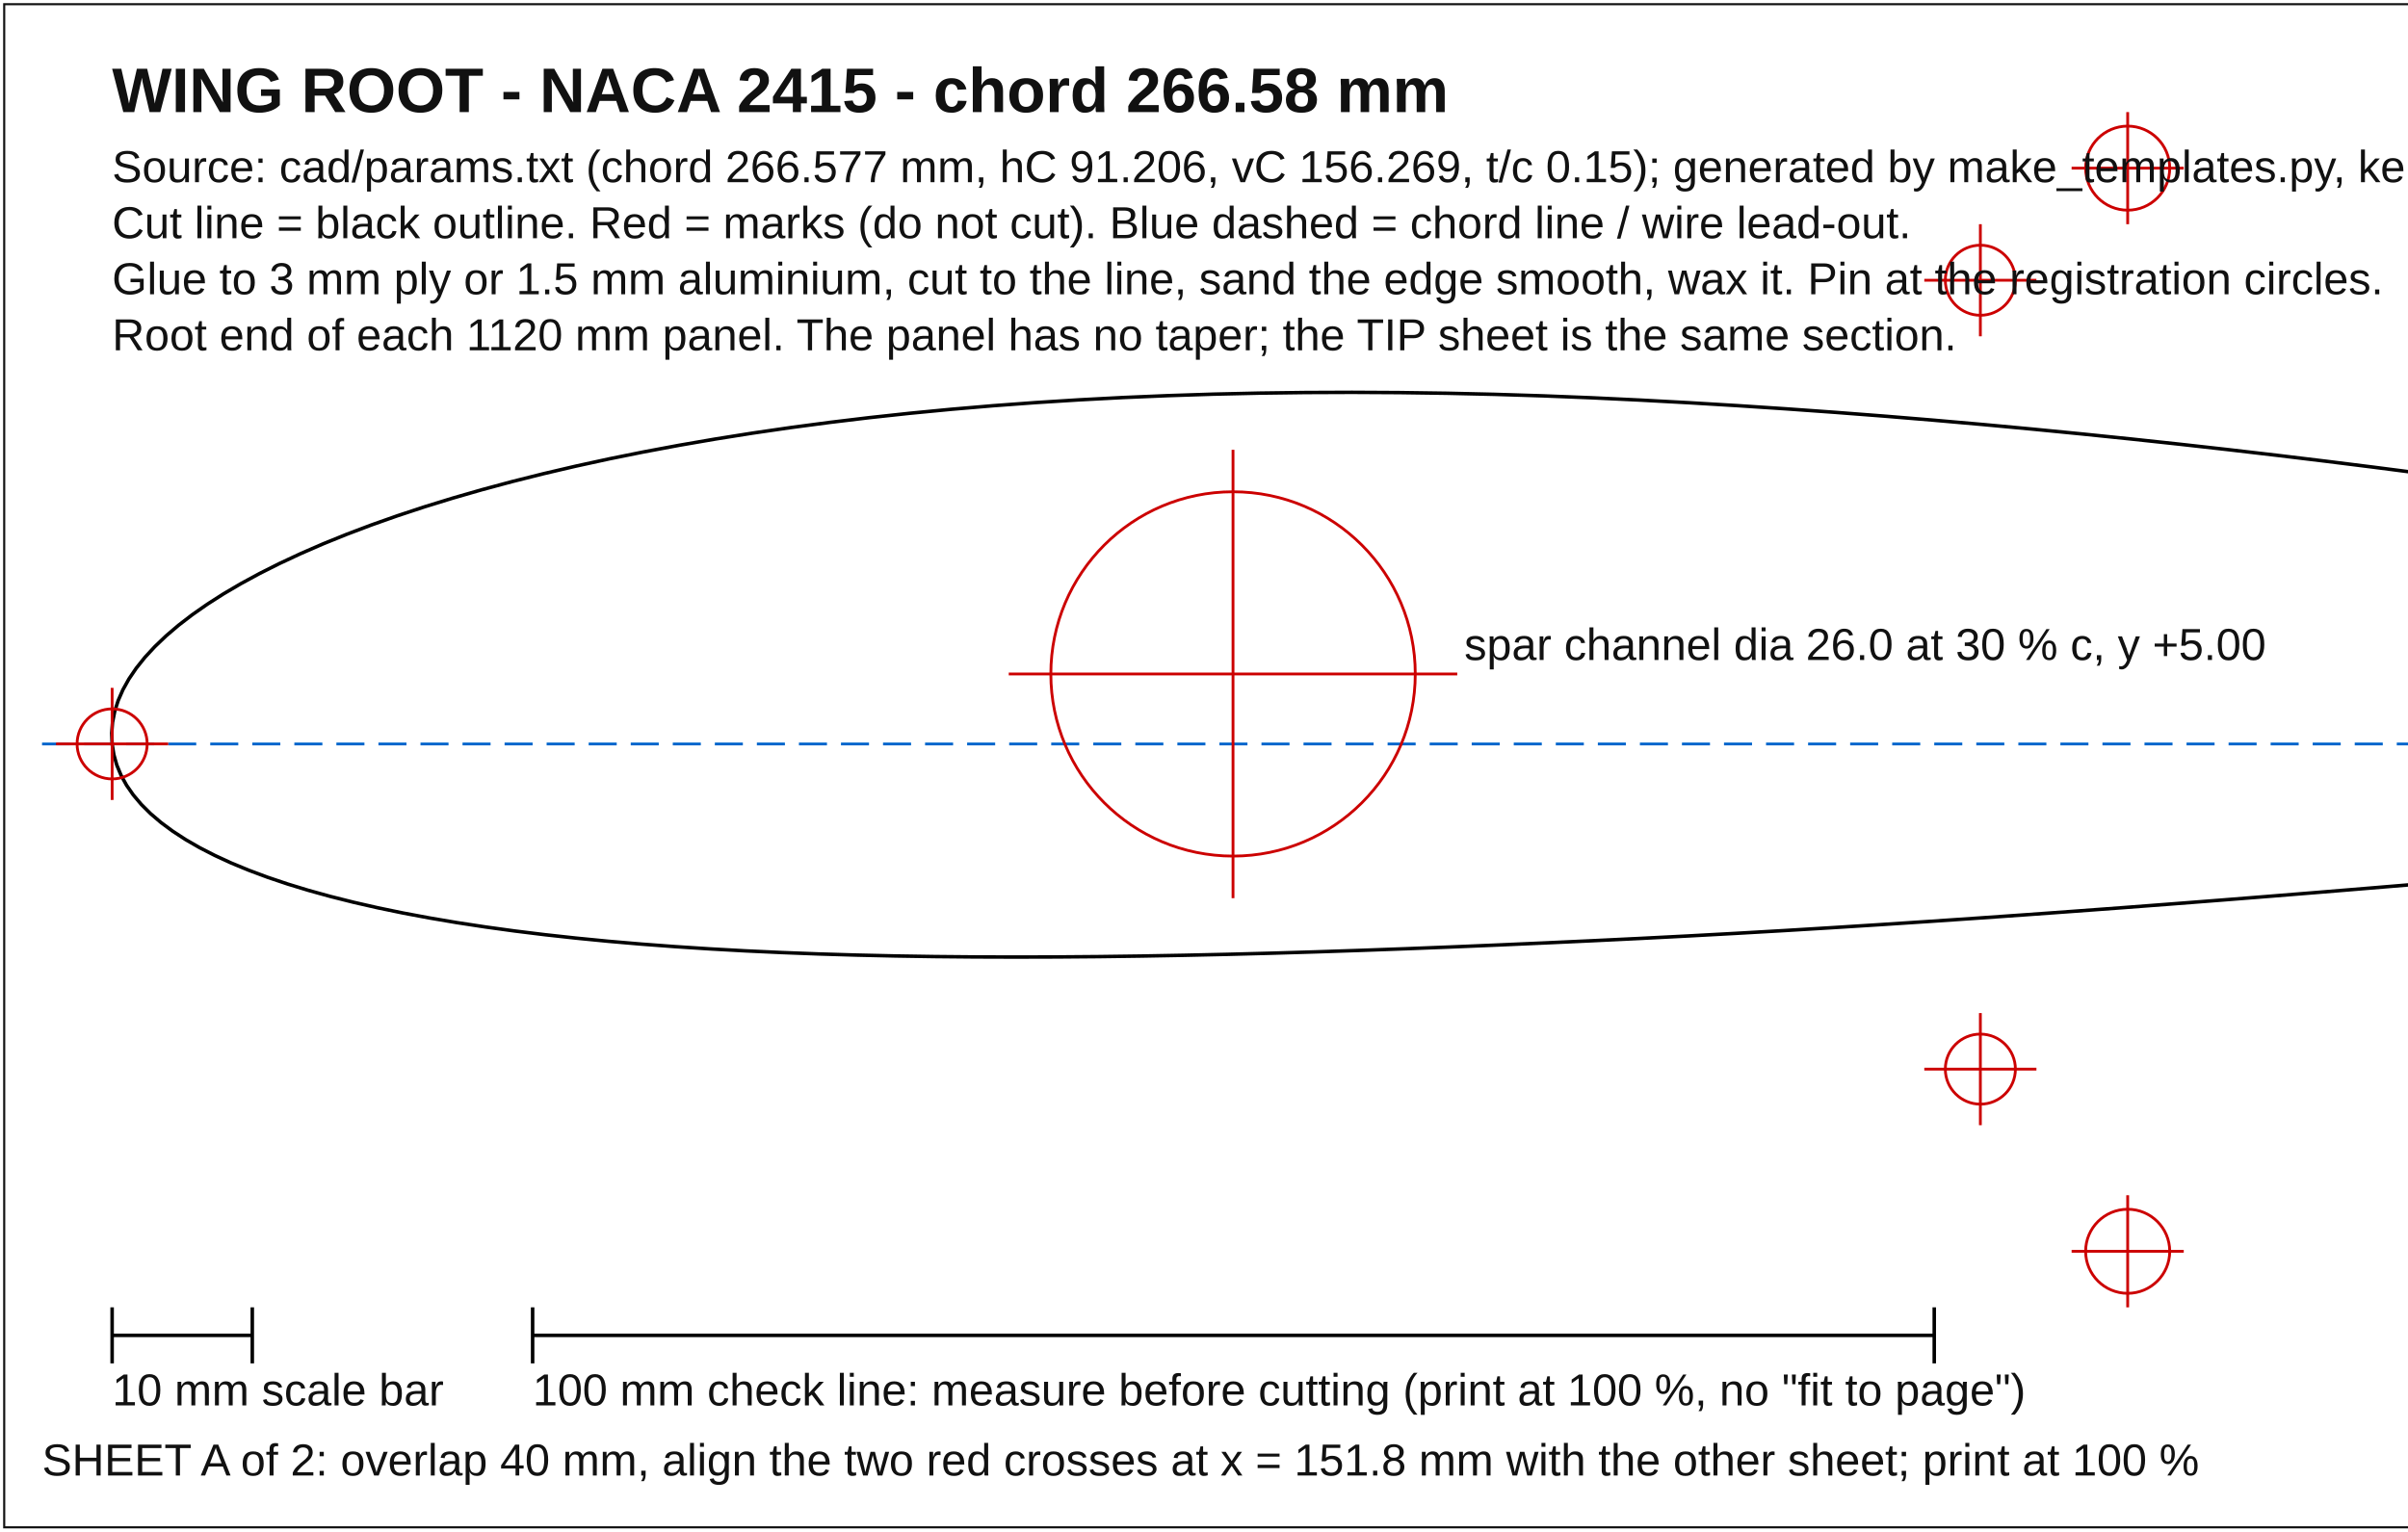
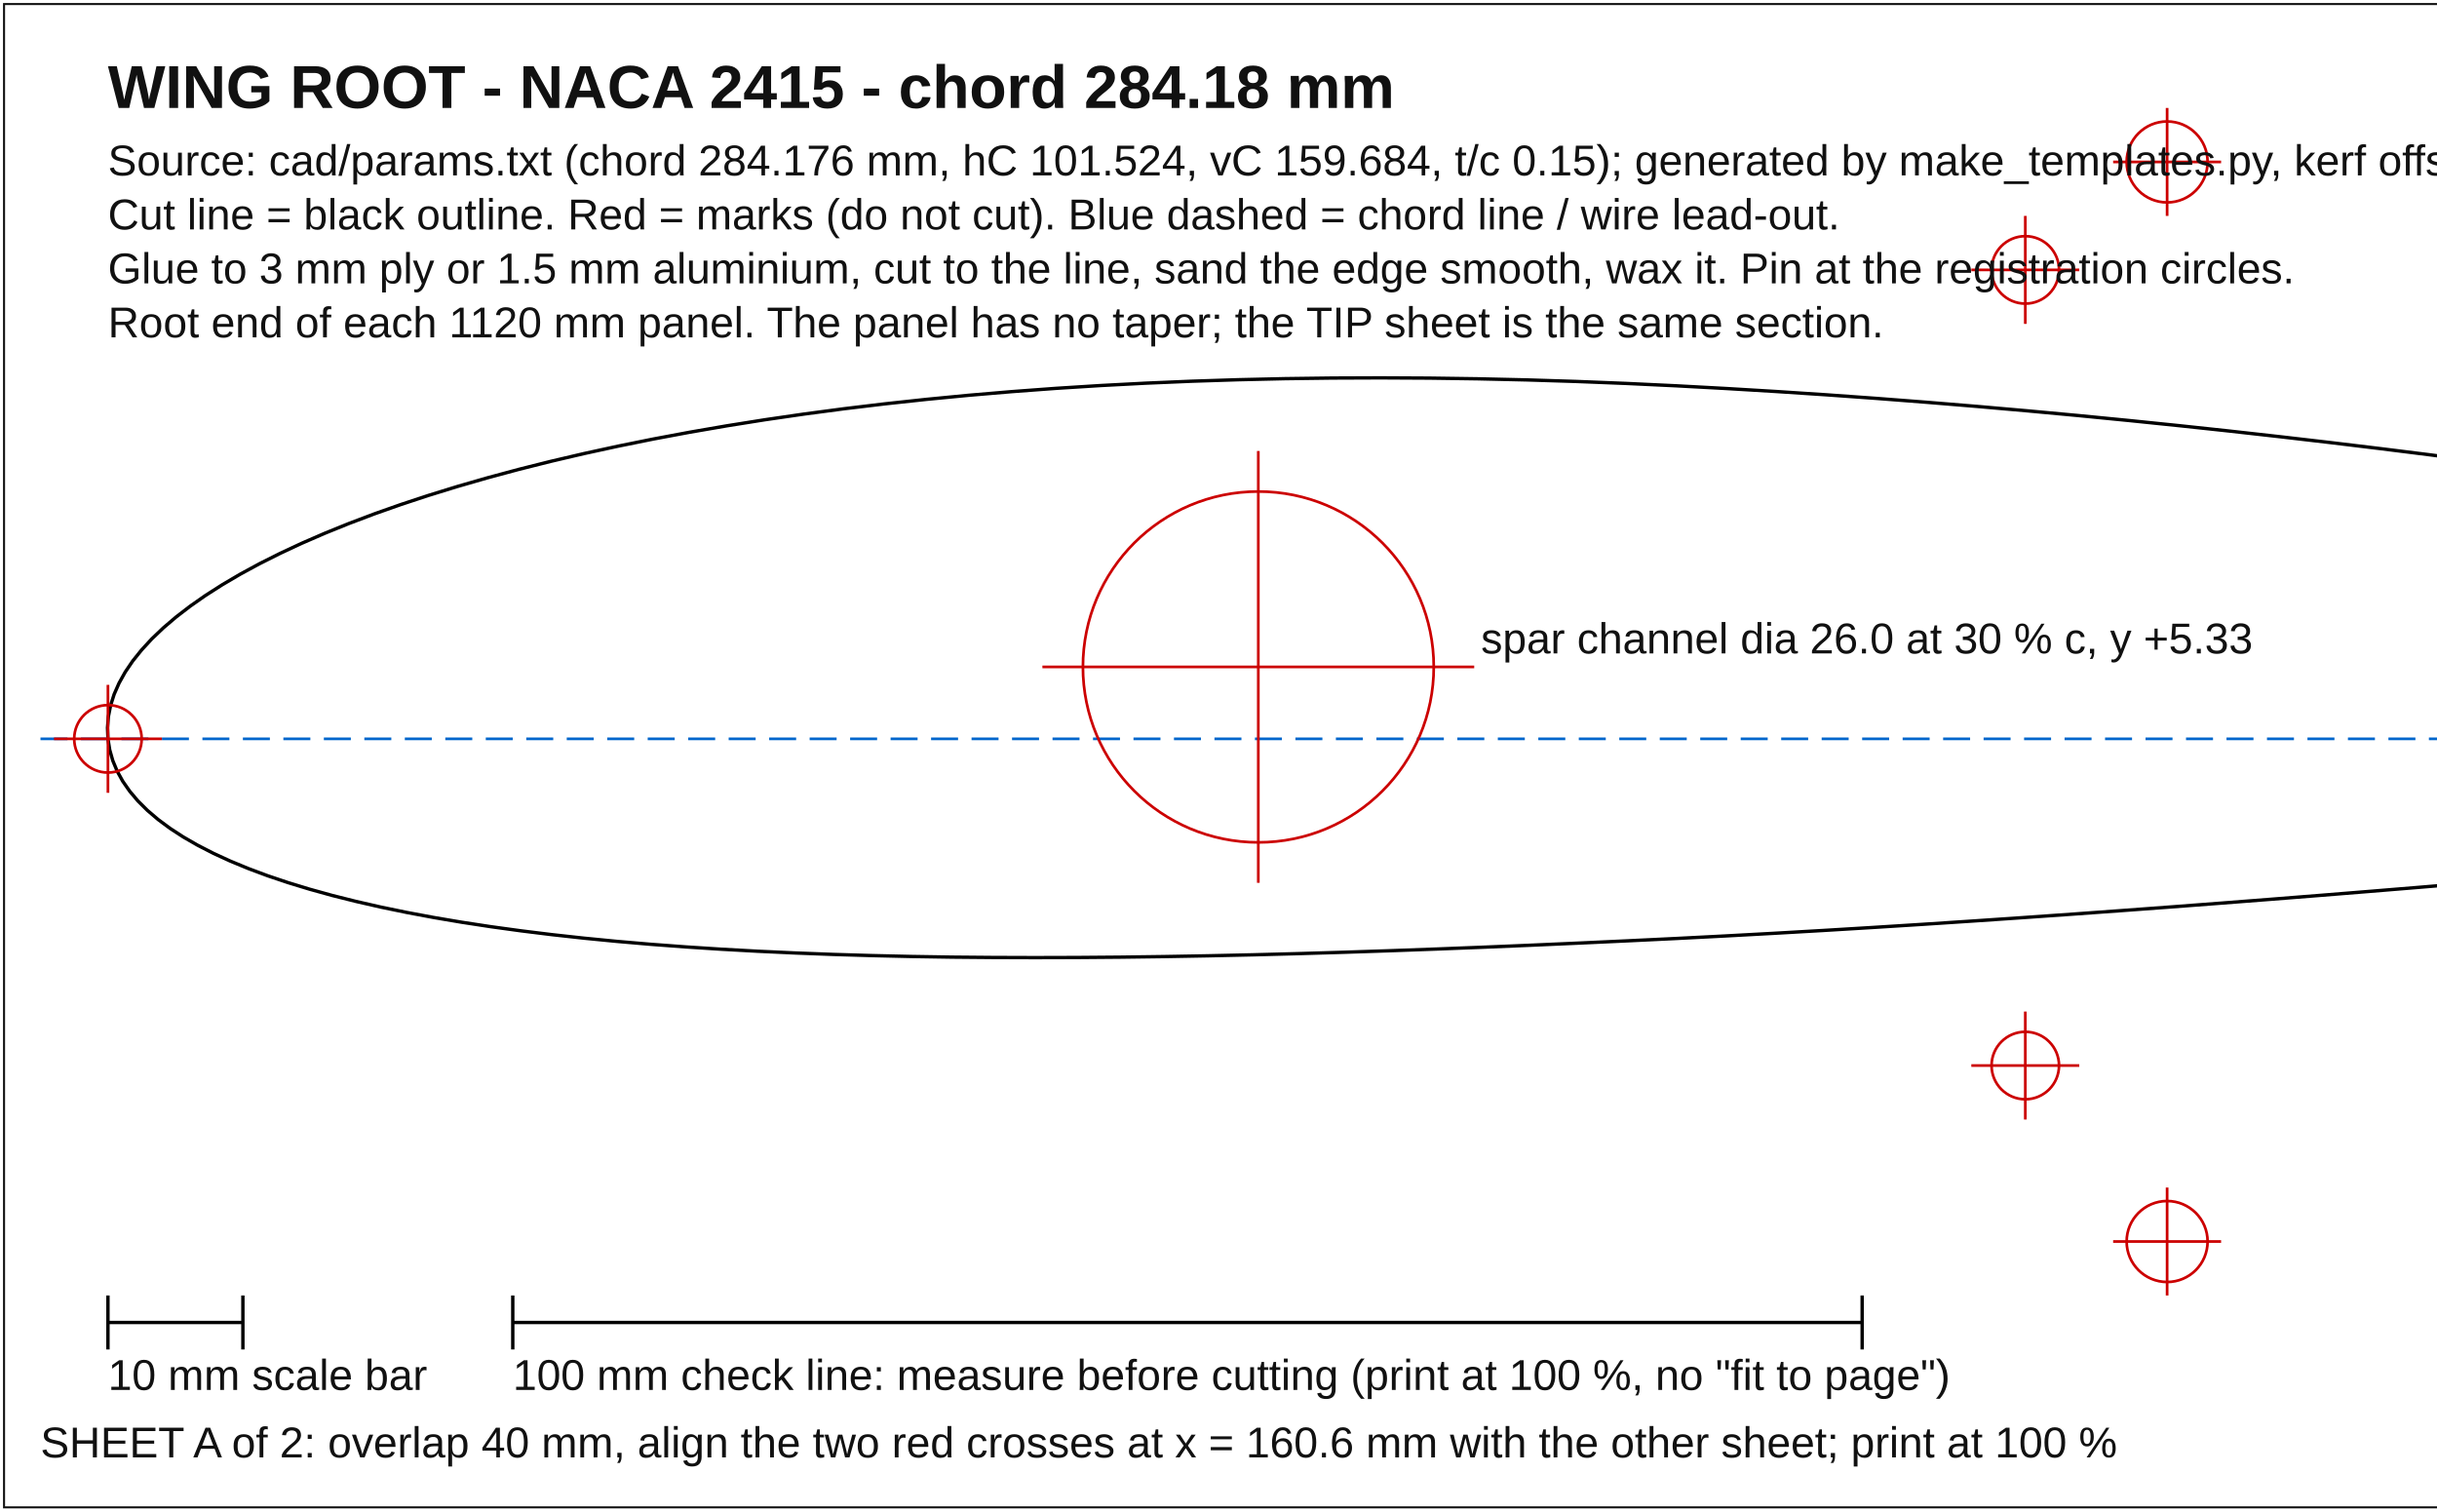
- <svg xmlns="http://www.w3.org/2000/svg" width="171.8mm" height="109.3mm" viewBox="0.0 0 171.8 109.3" font-family="Arial, Helvetica, sans-serif">
+ <svg xmlns="http://www.w3.org/2000/svg" width="180.6mm" height="112.0mm" viewBox="0.0 0 180.6 112.0" font-family="Arial, Helvetica, sans-serif">
  <style>text{font-size:3.2px;fill:#111}.lbl{font-size:4.5px;font-weight:bold}.thin{stroke:#111;stroke-width:0.15;fill:none}.cut{stroke:#000;stroke-width:0.25;fill:none}.mark{stroke:#c00;stroke-width:0.2;fill:none}.dash{stroke:#06c;stroke-width:0.2;fill:none;stroke-dasharray:2,1}</style>
-   <path d="M 147.80,12.00 L 155.80,12.00 M 151.80,8.00 L 151.80,16.00" class="mark" />
-   <circle cx="151.80" cy="12.00" r="3" class="mark" />
-   <path d="M 147.80,89.30 L 155.80,89.30 M 151.80,85.30 L 151.80,93.30" class="mark" />
-   <circle cx="151.80" cy="89.30" r="3" class="mark" />
-   <rect x="0.3" y="0.3" width="303.0" height="108.7" class="thin" />
-   <path d="M 274.577,53.094 L 274.532,53.083 L 274.397,53.049 L 274.171,52.992 L 273.856,52.913 L 273.450,52.812 L 272.956,52.689 L 272.372,52.544 L 271.699,52.377 L 270.937,52.189 L 270.088,51.981 L 269.151,51.752 L 268.128,51.503 L 267.018,51.235 L 265.823,50.949 L 264.543,50.643 L 263.179,50.321 L 261.733,49.981 L 260.204,49.625 L 258.594,49.253 L 256.904,48.866 L 255.134,48.465 L 253.288,48.050 L 251.364,47.623 L 249.365,47.183 L 247.292,46.733 L 245.146,46.272 L 242.929,45.801 L 240.642,45.322 L 238.286,44.834 L 235.864,44.340 L 233.376,43.839 L 230.825,43.333 L 228.212,42.822 L 225.538,42.307 L 222.807,41.790 L 220.018,41.270 L 217.175,40.749 L 214.279,40.227 L 211.332,39.706 L 208.337,39.186 L 205.294,38.669 L 202.207,38.154 L 199.077,37.642 L 195.906,37.135 L 192.697,36.634 L 189.451,36.139 L 186.172,35.650 L 182.860,35.170 L 179.519,34.697 L 176.151,34.235 L 172.757,33.782 L 169.342,33.341 L 165.905,32.911 L 162.451,32.494 L 158.981,32.090 L 155.498,31.700 L 152.005,31.325 L 148.503,30.966 L 144.995,30.623 L 141.484,30.297 L 137.972,29.989 L 134.462,29.699 L 130.955,29.429 L 127.455,29.179 L 123.964,28.949 L 120.484,28.740 L 117.018,28.553 L 113.557,28.388 L 110.091,28.251 L 106.646,28.143 L 103.225,28.065 L 99.830,28.018 L 96.463,28.000 L 93.127,28.013 L 89.825,28.056 L 86.559,28.130 L 83.331,28.235 L 80.144,28.369 L 77.000,28.535 L 73.902,28.730 L 70.852,28.955 L 67.853,29.210 L 64.905,29.494 L 62.012,29.807 L 59.176,30.148 L 56.399,30.516 L 53.683,30.911 L 51.030,31.333 L 48.442,31.780 L 45.920,32.252 L 43.467,32.747 L 41.085,33.266 L 38.774,33.807 L 36.537,34.369 L 34.376,34.951 L 32.291,35.552 L 30.284,36.171 L 28.358,36.807 L 26.511,37.460 L 24.747,38.127 L 23.067,38.807 L 21.470,39.501 L 19.960,40.206 L 18.535,40.922 L 17.198,41.647 L 15.948,42.381 L 14.788,43.123 L 13.717,43.871 L 12.736,44.625 L 11.846,45.384 L 11.047,46.147 L 10.339,46.913 L 9.724,47.682 L 9.200,48.453 L 8.769,49.225 L 8.430,49.999 L 8.184,50.773 L 8.030,51.547 L 7.969,52.320 L 8.000,53.094 L 8.123,53.858 L 8.335,54.605 L 8.638,55.333 L 9.030,56.043 L 9.512,56.735 L 10.082,57.409 L 10.740,58.064 L 11.486,58.700 L 12.319,59.317 L 13.237,59.915 L 14.241,60.493 L 15.330,61.052 L 16.502,61.591 L 17.757,62.109 L 19.094,62.608 L 20.512,63.086 L 22.009,63.543 L 23.585,63.979 L 25.238,64.395 L 26.967,64.789 L 28.771,65.162 L 30.649,65.513 L 32.599,65.844 L 34.621,66.152 L 36.711,66.440 L 38.870,66.706 L 41.096,66.950 L 43.387,67.174 L 45.741,67.376 L 48.158,67.557 L 50.636,67.718 L 53.172,67.859 L 55.766,67.979 L 58.415,68.080 L 61.119,68.161 L 63.875,68.223 L 66.681,68.267 L 69.536,68.293 L 72.439,68.302 L 75.386,68.294 L 78.377,68.270 L 81.410,68.230 L 84.482,68.175 L 87.592,68.107 L 90.738,68.025 L 93.917,67.930 L 97.129,67.823 L 100.371,67.705 L 103.640,67.577 L 106.935,67.439 L 110.255,67.292 L 113.595,67.138 L 116.980,66.974 L 120.392,66.799 L 123.818,66.612 L 127.257,66.414 L 130.707,66.205 L 134.164,65.987 L 137.627,65.760 L 141.093,65.524 L 144.560,65.281 L 148.026,65.030 L 151.487,64.774 L 154.943,64.511 L 158.391,64.244 L 161.828,63.972 L 165.252,63.696 L 168.660,63.416 L 172.051,63.134 L 175.421,62.849 L 178.770,62.562 L 182.094,62.274 L 185.391,61.985 L 188.658,61.695 L 191.895,61.405 L 195.098,61.115 L 198.265,60.826 L 201.394,60.538 L 204.482,60.252 L 207.529,59.967 L 210.531,59.684 L 213.486,59.403 L 216.393,59.125 L 219.249,58.850 L 222.052,58.579 L 224.801,58.310 L 227.493,58.046 L 230.127,57.785 L 232.700,57.529 L 235.212,57.278 L 237.659,57.031 L 240.041,56.790 L 242.355,56.554 L 244.600,56.323 L 246.775,56.099 L 248.877,55.881 L 250.906,55.669 L 252.860,55.463 L 254.737,55.265 L 256.536,55.074 L 258.256,54.890 L 259.895,54.714 L 261.453,54.546 L 262.928,54.386 L 264.319,54.234 L 265.625,54.091 L 266.845,53.957 L 267.979,53.832 L 269.025,53.716 L 269.983,53.610 L 270.851,53.513 L 271.630,53.426 L 272.319,53.349 L 272.916,53.281 L 273.423,53.224 L 273.838,53.177 L 274.161,53.141 L 274.392,53.115 L 274.531,53.099 L 274.577,53.094 Z" class="cut" />
-   <line x1="3.000" y1="53.094" x2="289.577" y2="53.094" class="dash" />
-   <text x="290.58" y="54.09">wire lead-out</text>
-   <path d="M 4.00,53.09 L 12.00,53.09 M 8.00,57.09 L 8.00,49.09" class="mark" />
-   <circle cx="8.00" cy="53.09" r="2.5" class="mark" />
-   <path d="M 270.58,53.09 L 278.58,53.09 M 274.58,57.09 L 274.58,49.09" class="mark" />
-   <circle cx="274.58" cy="53.09" r="2.5" class="mark" />
-   <path d="M 137.29,20.00 L 145.29,20.00 M 141.29,24.00 L 141.29,16.00" class="mark" />
-   <circle cx="141.29" cy="20.00" r="2.5" class="mark" />
-   <path d="M 137.29,76.30 L 145.29,76.30 M 141.29,80.30 L 141.29,72.30" class="mark" />
-   <circle cx="141.29" cy="76.30" r="2.5" class="mark" />
-   <circle cx="87.973" cy="48.096" r="13.000" class="mark" />
-   <path d="M 71.97,48.10 L 103.97,48.10 M 87.97,64.10 L 87.97,32.10" class="mark" />
-   <text x="104.47" y="47.10">spar channel dia 26.0 at 30 % c, y +5.00</text>
-   <line x1="194.604" y1="22.000" x2="194.604" y2="74.302" class="mark" />
-   <text x="195.40" y="75.30">70 % wing bolt / tongue</text>
-   <line x1="199.935" y1="22.000" x2="199.935" y2="78.302" class="mark" />
-   <text x="200.74" y="79.30">72 % cut (fixed panel)</text>
-   <line x1="205.267" y1="22.000" x2="205.267" y2="82.302" class="mark" />
-   <text x="206.07" y="83.30">74 % aileron hinge</text>
-   <line x1="221.262" y1="22.000" x2="221.262" y2="86.302" class="mark" />
-   <text x="222.06" y="87.30">80 % rear clamp / hardpoint</text>
-   <path d="M 8.0,95.3 L 18.0,95.3 M 8.0,93.3 L 8.0,97.3 M 18.0,93.3 L 18.0,97.3" class="cut" />
-   <text x="8.0" y="100.3">10 mm scale bar</text>
-   <path d="M 38.0,95.3 L 138.0,95.3 M 38.0,93.3 L 38.0,97.3 M 138.0,93.3 L 138.0,97.3" class="cut" />
-   <text x="38.0" y="100.3">100 mm check line: measure before cutting (print at 100 %, no "fit to page")</text>
-   <text x="8.0" y="8" class="lbl">WING ROOT - NACA 2415 - chord 266.58 mm</text>
-   <text x="8.0" y="13.0">Source: cad/params.txt (chord 266.577 mm, hC 91.206, vC 156.269, t/c 0.15); generated by make_templates.py, kerf offset 0.00 mm.</text>
+   <path d="M 156.60,12.00 L 164.60,12.00 M 160.60,8.00 L 160.60,16.00" class="mark" />
+   <circle cx="160.60" cy="12.00" r="3" class="mark" />
+   <path d="M 156.60,92.00 L 164.60,92.00 M 160.60,88.00 L 160.60,96.00" class="mark" />
+   <circle cx="160.60" cy="92.00" r="3" class="mark" />
+   <rect x="0.3" y="0.3" width="320.6" height="111.4" class="thin" />
+   <path d="M 292.176,54.751 L 292.128,54.738 L 291.984,54.702 L 291.743,54.642 L 291.407,54.558 L 290.975,54.450 L 290.448,54.319 L 289.825,54.164 L 289.108,53.986 L 288.296,53.786 L 287.391,53.564 L 286.392,53.320 L 285.301,53.055 L 284.118,52.769 L 282.844,52.464 L 281.480,52.138 L 280.026,51.794 L 278.484,51.432 L 276.854,51.052 L 275.137,50.656 L 273.336,50.243 L 271.450,49.816 L 269.481,49.374 L 267.430,48.918 L 265.299,48.450 L 263.089,47.969 L 260.802,47.478 L 258.438,46.976 L 256.000,46.465 L 253.489,45.946 L 250.907,45.419 L 248.255,44.885 L 245.535,44.345 L 242.750,43.800 L 239.900,43.252 L 236.988,42.700 L 234.015,42.146 L 230.985,41.591 L 227.897,41.035 L 224.756,40.479 L 221.563,39.925 L 218.319,39.373 L 215.028,38.824 L 211.691,38.279 L 208.311,37.739 L 204.890,37.204 L 201.430,36.676 L 197.934,36.155 L 194.404,35.643 L 190.843,35.140 L 187.252,34.646 L 183.635,34.164 L 179.993,33.693 L 176.330,33.235 L 172.648,32.790 L 168.949,32.360 L 165.236,31.944 L 161.512,31.545 L 157.779,31.162 L 154.040,30.796 L 150.297,30.449 L 146.553,30.120 L 142.810,29.812 L 139.072,29.523 L 135.341,29.256 L 131.619,29.011 L 127.910,28.789 L 124.215,28.589 L 120.526,28.414 L 116.831,28.268 L 113.159,28.153 L 109.512,28.070 L 105.892,28.019 L 102.303,28.000 L 98.747,28.014 L 95.227,28.060 L 91.745,28.139 L 88.304,28.250 L 84.907,28.394 L 81.556,28.570 L 78.253,28.778 L 75.002,29.019 L 71.804,29.290 L 68.662,29.593 L 65.578,29.926 L 62.555,30.289 L 59.595,30.682 L 56.699,31.103 L 53.871,31.553 L 51.112,32.029 L 48.424,32.532 L 45.809,33.061 L 43.269,33.614 L 40.806,34.190 L 38.421,34.789 L 36.117,35.410 L 33.895,36.051 L 31.756,36.711 L 29.701,37.389 L 27.733,38.084 L 25.853,38.795 L 24.061,39.521 L 22.360,40.260 L 20.749,41.012 L 19.230,41.775 L 17.805,42.548 L 16.473,43.331 L 15.236,44.121 L 14.095,44.919 L 13.049,45.723 L 12.100,46.532 L 11.248,47.345 L 10.494,48.162 L 9.837,48.981 L 9.279,49.803 L 8.820,50.627 L 8.458,51.451 L 8.196,52.276 L 8.032,53.101 L 7.967,53.926 L 8.000,54.751 L 8.131,55.565 L 8.357,56.361 L 8.680,57.138 L 9.098,57.895 L 9.612,58.632 L 10.219,59.351 L 10.921,60.049 L 11.716,60.727 L 12.604,61.385 L 13.583,62.022 L 14.653,62.638 L 15.814,63.234 L 17.064,63.808 L 18.402,64.361 L 19.827,64.893 L 21.338,65.402 L 22.934,65.889 L 24.614,66.355 L 26.376,66.797 L 28.219,67.218 L 30.143,67.615 L 32.144,67.990 L 34.223,68.342 L 36.378,68.671 L 38.607,68.977 L 40.908,69.261 L 43.281,69.522 L 45.723,69.760 L 48.233,69.976 L 50.809,70.169 L 53.450,70.340 L 56.154,70.490 L 58.919,70.618 L 61.744,70.726 L 64.626,70.812 L 67.563,70.879 L 70.555,70.926 L 73.599,70.953 L 76.693,70.963 L 79.835,70.954 L 83.023,70.928 L 86.256,70.886 L 89.531,70.828 L 92.846,70.755 L 96.200,70.667 L 99.589,70.566 L 103.013,70.452 L 106.469,70.326 L 109.954,70.190 L 113.467,70.043 L 117.005,69.886 L 120.567,69.721 L 124.174,69.547 L 127.811,69.360 L 131.464,69.161 L 135.130,68.950 L 138.808,68.727 L 142.493,68.495 L 146.184,68.252 L 149.879,68.001 L 153.575,67.742 L 157.270,67.475 L 160.960,67.202 L 164.644,66.922 L 168.320,66.637 L 171.983,66.347 L 175.633,66.052 L 179.266,65.754 L 182.881,65.453 L 186.474,65.149 L 190.044,64.844 L 193.587,64.536 L 197.102,64.228 L 200.585,63.919 L 204.035,63.610 L 207.450,63.301 L 210.826,62.993 L 214.161,62.686 L 217.454,62.381 L 220.701,62.077 L 223.901,61.775 L 227.052,61.476 L 230.150,61.180 L 233.195,60.887 L 236.184,60.597 L 239.114,60.311 L 241.984,60.029 L 244.791,59.752 L 247.535,59.479 L 250.212,59.211 L 252.821,58.948 L 255.360,58.691 L 257.827,58.439 L 260.220,58.193 L 262.538,57.954 L 264.780,57.721 L 266.942,57.495 L 269.025,57.276 L 271.026,57.065 L 272.944,56.861 L 274.777,56.665 L 276.525,56.478 L 278.185,56.299 L 279.758,56.128 L 281.241,55.966 L 282.633,55.814 L 283.934,55.671 L 285.142,55.538 L 286.257,55.414 L 287.278,55.301 L 288.204,55.197 L 289.034,55.104 L 289.769,55.022 L 290.406,54.950 L 290.946,54.890 L 291.388,54.840 L 291.733,54.801 L 291.979,54.773 L 292.127,54.756 L 292.176,54.751 Z" class="cut" />
+   <line x1="3.000" y1="54.751" x2="307.176" y2="54.751" class="dash" />
+   <text x="308.18" y="55.75">wire lead-out</text>
+   <path d="M 4.00,54.75 L 12.00,54.75 M 8.00,58.75 L 8.00,50.75" class="mark" />
+   <circle cx="8.00" cy="54.75" r="2.5" class="mark" />
+   <path d="M 288.18,54.75 L 296.18,54.75 M 292.18,58.75 L 292.18,50.75" class="mark" />
+   <circle cx="292.18" cy="54.75" r="2.5" class="mark" />
+   <path d="M 146.09,20.00 L 154.09,20.00 M 150.09,24.00 L 150.09,16.00" class="mark" />
+   <circle cx="150.09" cy="20.00" r="2.5" class="mark" />
+   <path d="M 146.09,78.96 L 154.09,78.96 M 150.09,82.96 L 150.09,74.96" class="mark" />
+   <circle cx="150.09" cy="78.96" r="2.5" class="mark" />
+   <circle cx="93.253" cy="49.423" r="13.000" class="mark" />
+   <path d="M 77.25,49.42 L 109.25,49.42 M 93.25,65.42 L 93.25,33.42" class="mark" />
+   <text x="109.75" y="48.42">spar channel dia 26.0 at 30 % c, y +5.33</text>
+   <line x1="206.923" y1="22.000" x2="206.923" y2="76.963" class="mark" />
+   <text x="207.72" y="77.96">70 % wing bolt / tongue</text>
+   <line x1="212.607" y1="22.000" x2="212.607" y2="80.963" class="mark" />
+   <text x="213.41" y="81.96">72 % cut (fixed panel)</text>
+   <line x1="218.290" y1="22.000" x2="218.290" y2="84.963" class="mark" />
+   <text x="219.09" y="85.96">74 % aileron hinge</text>
+   <line x1="235.341" y1="22.000" x2="235.341" y2="88.963" class="mark" />
+   <text x="236.14" y="89.96">80 % rear clamp / hardpoint</text>
+   <path d="M 8.0,98.0 L 18.0,98.0 M 8.0,96.0 L 8.0,100.0 M 18.0,96.0 L 18.0,100.0" class="cut" />
+   <text x="8.0" y="103.0">10 mm scale bar</text>
+   <path d="M 38.0,98.0 L 138.0,98.0 M 38.0,96.0 L 38.0,100.0 M 138.0,96.0 L 138.0,100.0" class="cut" />
+   <text x="38.0" y="103.0">100 mm check line: measure before cutting (print at 100 %, no "fit to page")</text>
+   <text x="8.0" y="8" class="lbl">WING ROOT - NACA 2415 - chord 284.18 mm</text>
+   <text x="8.0" y="13.0">Source: cad/params.txt (chord 284.176 mm, hC 101.524, vC 159.684, t/c 0.15); generated by make_templates.py, kerf offset 0.00 mm.</text>
  <text x="8.0" y="17.0">Cut line = black outline. Red = marks (do not cut). Blue dashed = chord line / wire lead-out.</text>
  <text x="8.0" y="21.0">Glue to 3 mm ply or 1.5 mm aluminium, cut to the line, sand the edge smooth, wax it. Pin at the registration circles.</text>
  <text x="8.0" y="25.0">Root end of each 1120 mm panel. The panel has no taper; the TIP sheet is the same section.</text>
-   <text x="3.0" y="105.3">SHEET A of 2: overlap 40 mm, align the two red crosses at x = 151.8 mm with the other sheet; print at 100 %</text>
+   <text x="3.0" y="108.0">SHEET A of 2: overlap 40 mm, align the two red crosses at x = 160.6 mm with the other sheet; print at 100 %</text>
</svg>
